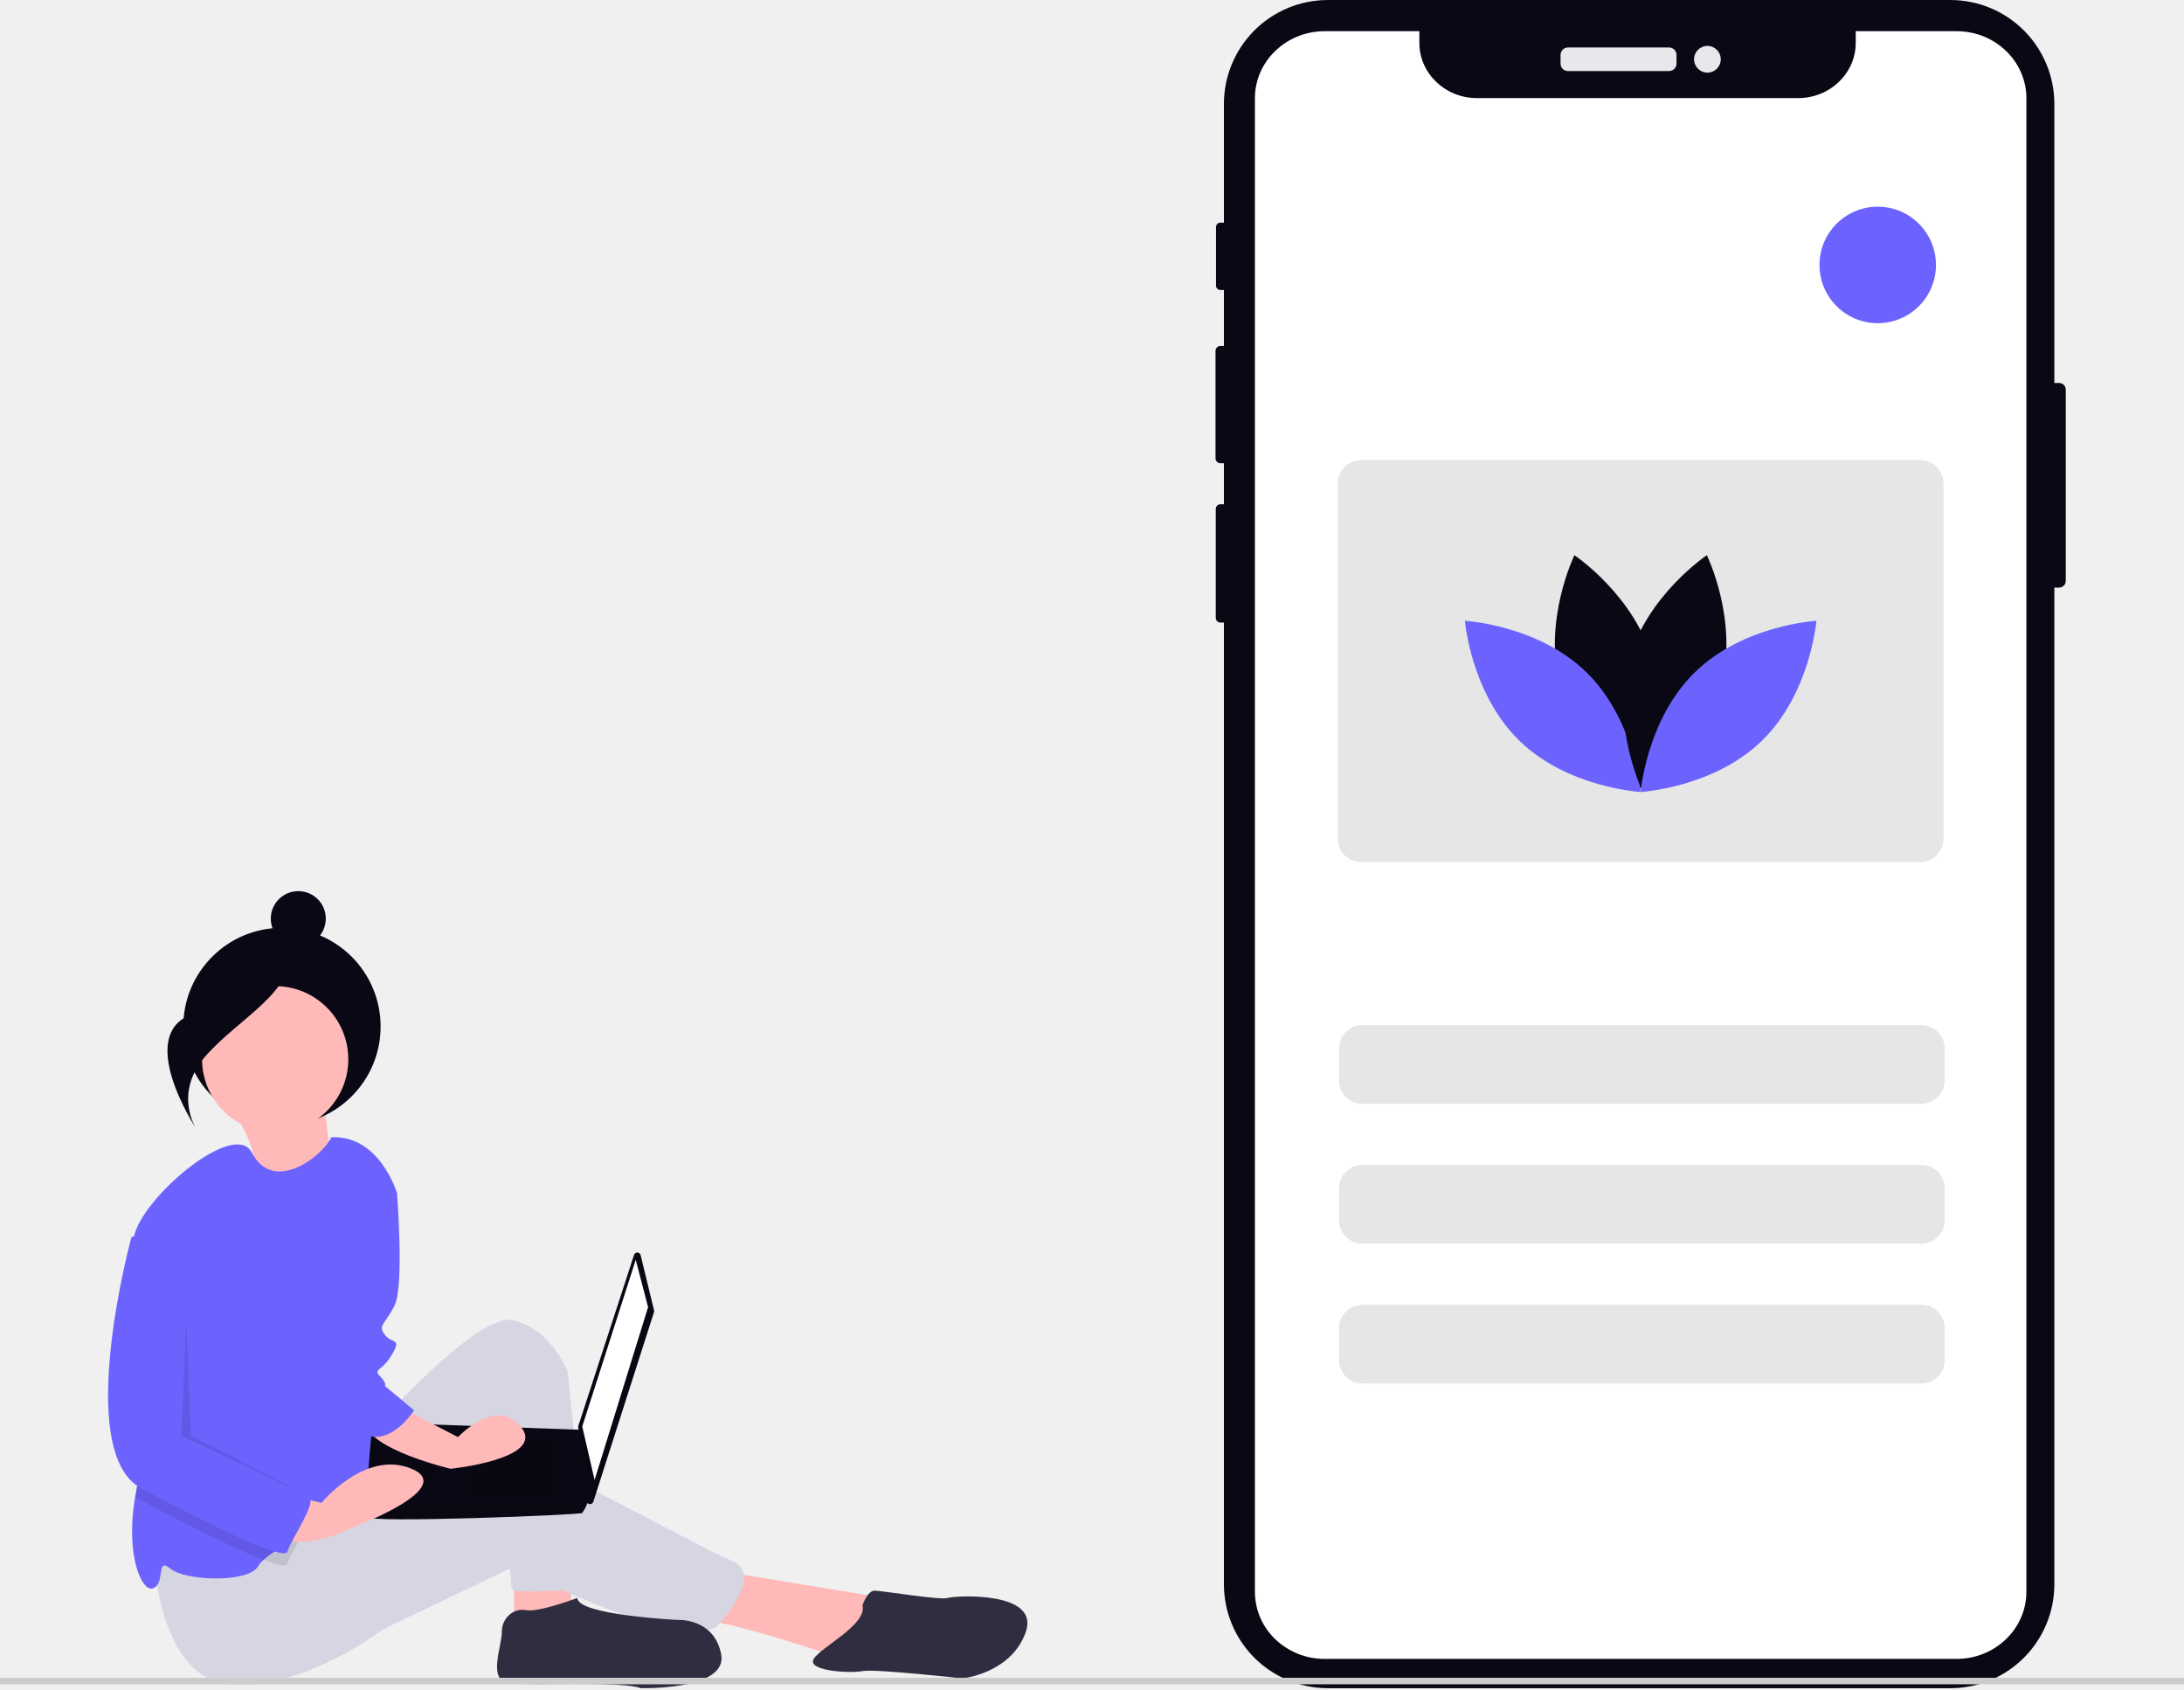
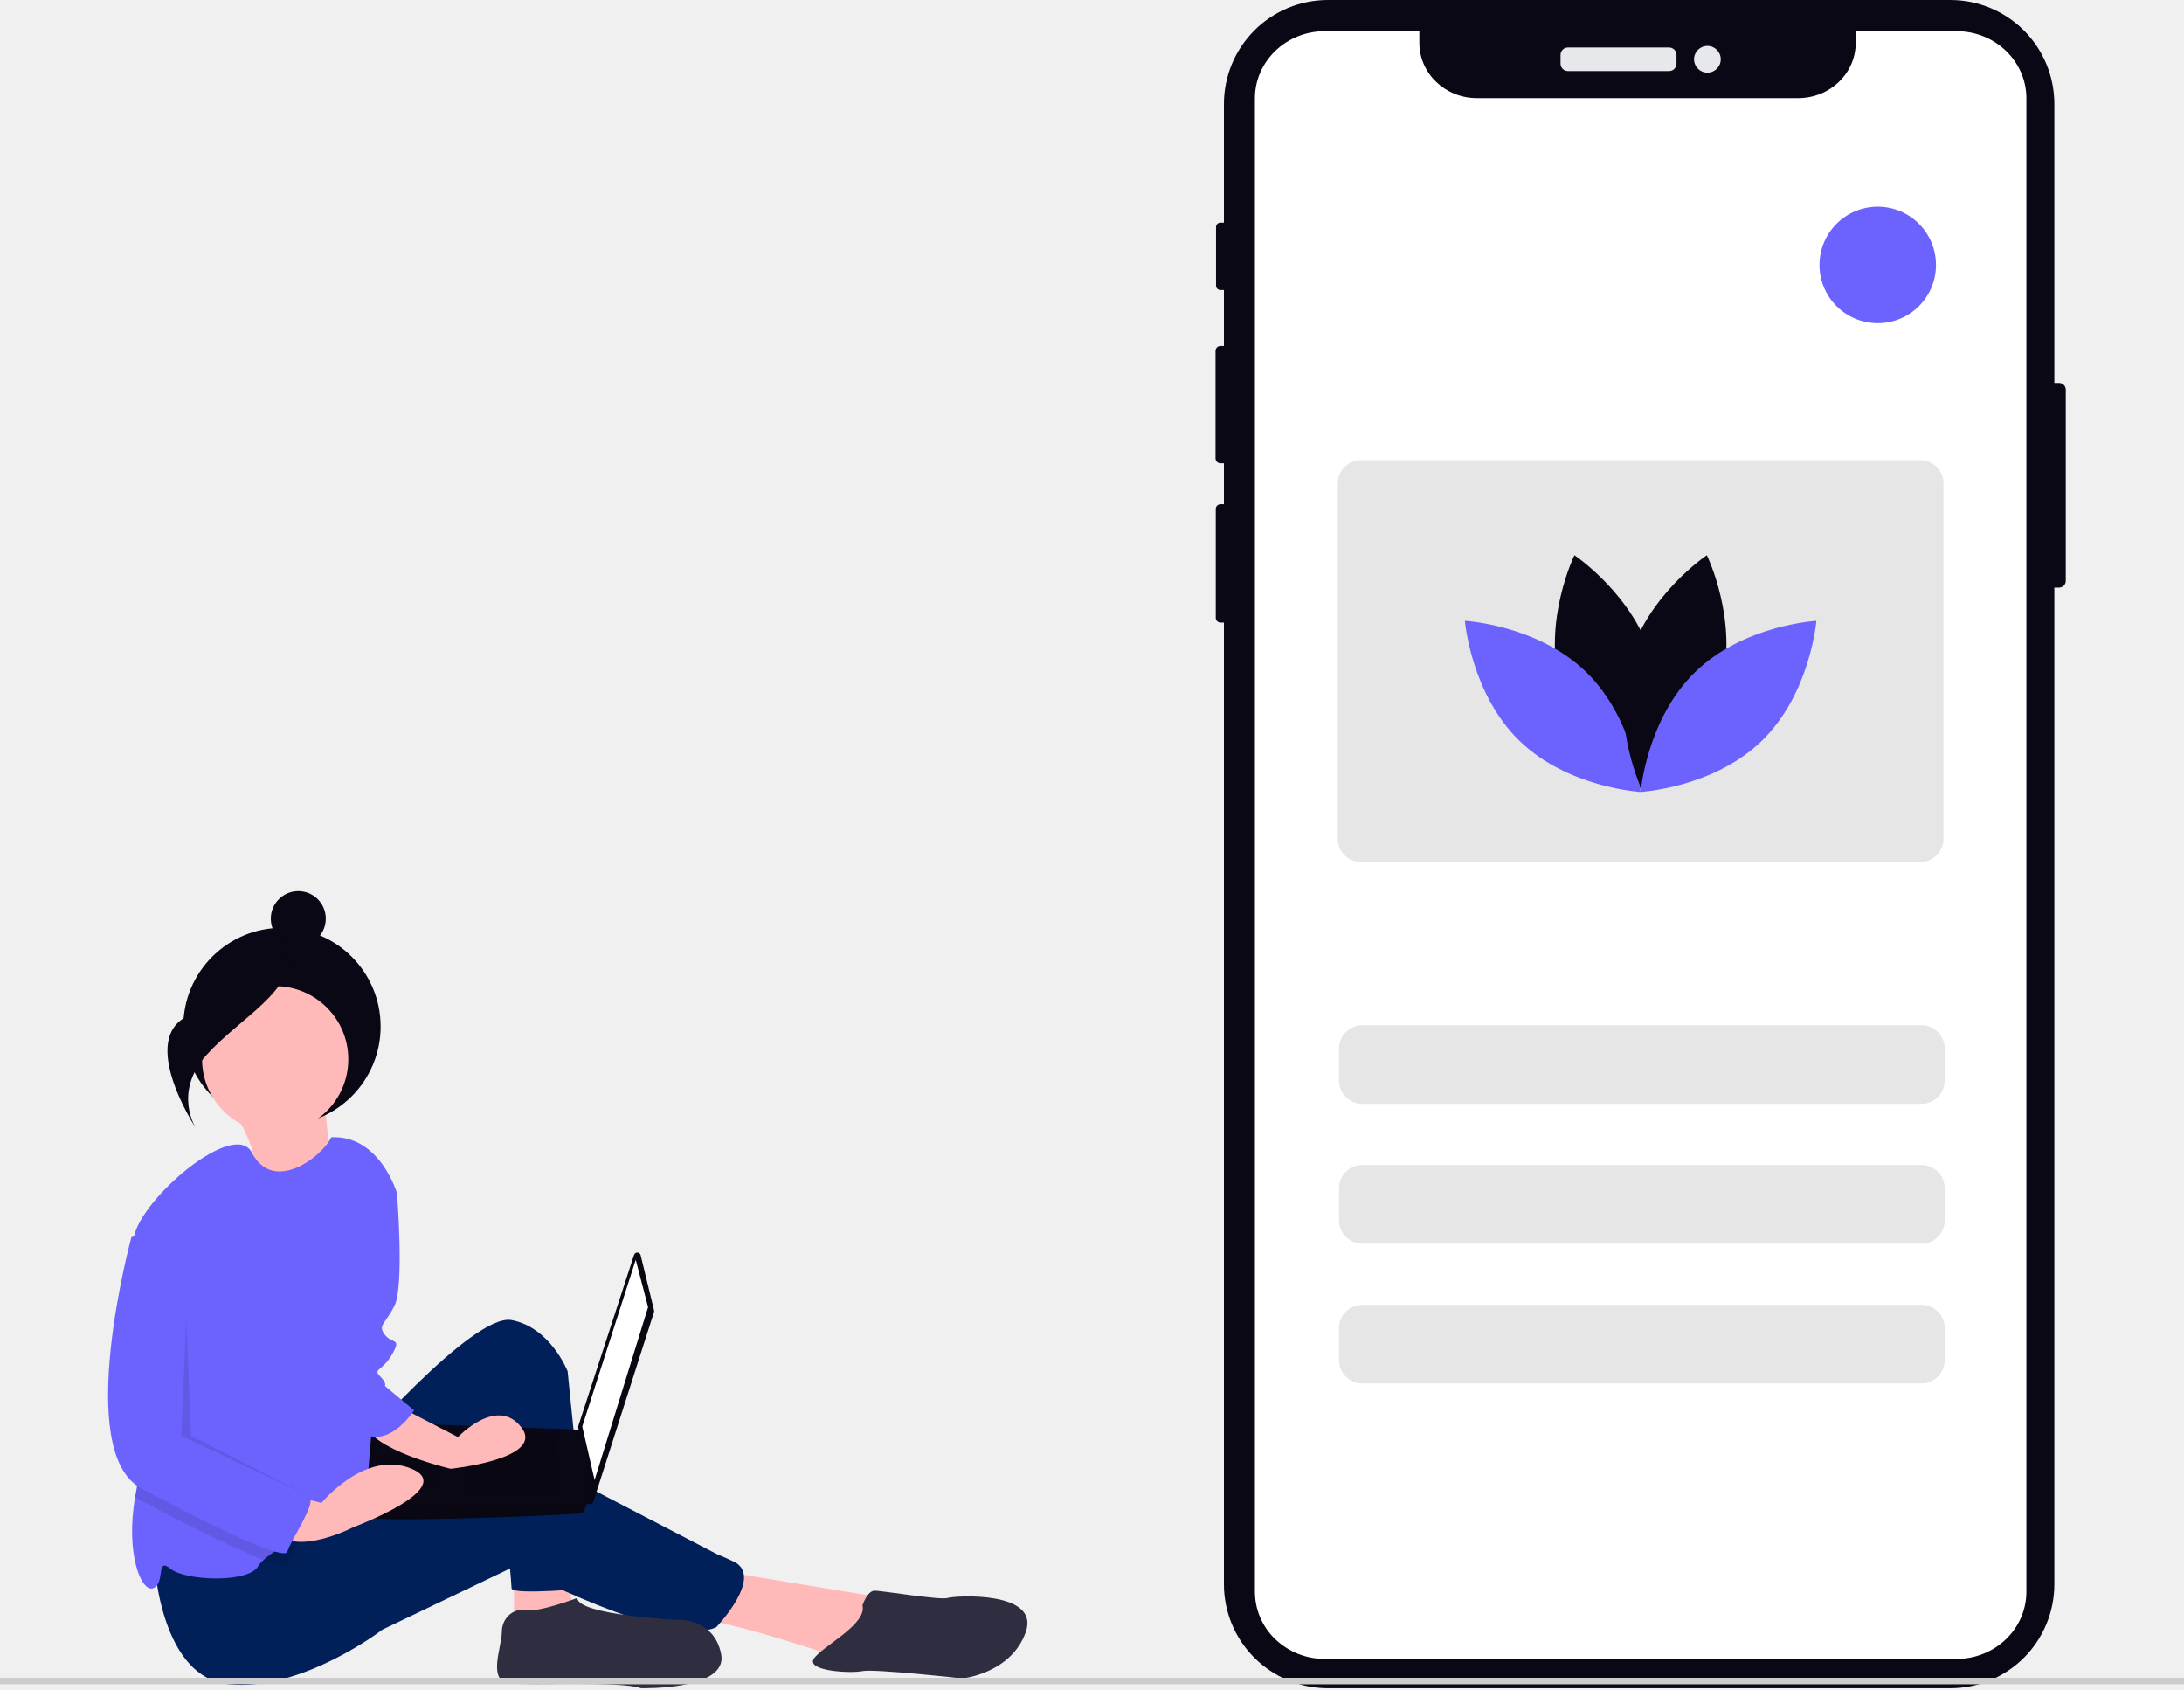
<svg xmlns="http://www.w3.org/2000/svg" width="750" height="580" viewBox="0 0 750 580" fill="none">
  <path d="M79.559 380.085C79.559 380.085 90.359 397.221 86.505 401.861C82.651 406.501 115.455 406.617 115.455 406.617C115.455 406.617 110.527 381.689 111.977 375.952L79.559 380.085Z" fill="#FFB9B9" />
  <path d="M96.825 386.296C115.537 386.296 130.705 371.127 130.705 352.416C130.705 333.704 115.537 318.536 96.825 318.536C78.114 318.536 62.945 333.704 62.945 352.416C62.945 371.127 78.114 386.296 96.825 386.296Z" fill="#090814" />
  <path d="M176.51 536.052V556.137L196.594 551.952L194.921 537.726L176.51 536.052Z" fill="#FFB9B9" />
  <path d="M247.641 539.4L303.71 548.605L289.483 569.526C289.483 569.526 250.151 556.136 240.109 556.136C230.067 556.136 247.641 539.4 247.641 539.4Z" fill="#FFB9B9" />
-   <path d="M120.441 499.231C120.441 499.231 162.284 450.694 175.673 453.204C189.062 455.714 194.921 470.778 194.921 470.778L202.453 545.258C202.453 545.258 175.674 547.769 175.674 545.258C175.674 542.747 170.653 489.189 170.653 489.189C170.653 489.189 131.321 576.222 110.4 518.479L120.441 499.231Z" fill="#D6D6E3" />
-   <path d="M52.656 531.868C52.656 531.868 53.493 575.711 78.598 578.221C103.703 580.731 131.32 559.484 131.32 559.484L176.51 537.835C176.51 537.835 230.069 566.179 245.969 558.648C245.969 558.648 262.706 541.074 251.827 536.053C240.948 531.032 250.99 536.053 250.99 536.053L186.552 502.579C186.552 502.579 173.999 499.232 152.241 508.437C130.483 517.642 101.193 521.827 101.193 521.827L52.656 531.868Z" fill="#D6D6E3" />
+   <path d="M120.441 499.231C120.441 499.231 162.284 450.694 175.673 453.204C189.062 455.714 194.921 470.778 194.921 470.778L202.453 545.258C202.453 545.258 175.674 547.769 175.674 545.258C175.674 542.747 170.653 489.189 170.653 489.189C170.653 489.189 131.321 576.222 110.4 518.479L120.441 499.231Z" fill="#011F59" />
+   <path d="M52.656 531.868C52.656 531.868 53.493 575.711 78.598 578.221C103.703 580.731 131.32 559.484 131.32 559.484L176.51 537.835C176.51 537.835 230.069 566.179 245.969 558.648C245.969 558.648 262.706 541.074 251.827 536.053C240.948 531.032 250.99 536.053 250.99 536.053L186.552 502.579C186.552 502.579 173.999 499.232 152.241 508.437C130.483 517.642 101.193 521.827 101.193 521.827L52.656 531.868Z" fill="#011F59" />
  <path d="M94.499 388.767C108.364 388.767 119.605 377.527 119.605 363.661C119.605 349.795 108.364 338.555 94.499 338.555C80.633 338.555 69.393 349.795 69.393 363.661C69.393 377.527 80.633 388.767 94.499 388.767Z" fill="#FFB9B9" />
  <path d="M130.482 433.956L128.808 469.104C128.808 469.104 129.645 515.131 122.113 518.478C118.305 520.168 110.656 523.566 103.585 527.278C98.279 530.056 93.3 533.002 90.522 535.538C89.785 536.165 89.15 536.901 88.639 537.722C85.292 543.58 63.533 542.743 58.512 538.559C53.491 534.375 56.838 543.58 52.654 545.254C48.604 546.877 42.988 533.605 46.428 513.788C46.537 513.127 46.662 512.457 46.796 511.78C50.637 492.574 44.603 446.572 45.532 428.798C45.586 427.44 45.729 426.087 45.959 424.748C48.47 411.358 80.504 384.11 86.496 395.718C93.877 410.045 110.832 396.957 113.744 390.437C130.481 389.6 136.344 409.685 136.344 409.685L130.482 433.956Z" fill="#6C63FF" />
  <path d="M198.268 548.605C198.268 548.605 184.878 553.626 180.694 552.789C176.51 551.952 172.325 555.3 172.325 560.321C172.325 565.342 167.304 577.058 174.836 577.895C182.368 578.732 213.336 577.058 220.026 579.569C220.026 579.569 250.153 580.406 247.642 567.853C245.131 555.3 232.579 556.137 232.579 556.137C232.579 556.137 198.268 554.462 198.268 548.605Z" fill="#2F2E41" />
  <path d="M296.18 551.116C296.18 551.116 297.854 546.095 300.364 546.095C302.874 546.095 322.959 549.442 325.47 548.606C327.981 547.77 357.27 546.095 352.249 560.322C347.228 574.549 330.491 576.222 330.491 576.222C330.491 576.222 300.364 572.875 296.18 573.711C291.996 574.547 276.932 573.711 279.443 569.527C281.954 565.343 297.854 557.811 296.18 551.116Z" fill="#2F2E41" />
  <path d="M220 430.913L224.6 449.852C224.651 450.063 224.643 450.284 224.577 450.491L203.751 515.573C203.668 515.829 203.499 516.05 203.273 516.197C203.048 516.345 202.778 516.411 202.51 516.385C202.241 516.358 201.99 516.241 201.797 516.052C201.605 515.863 201.483 515.614 201.451 515.346L198.57 489.993C198.551 489.824 198.568 489.654 198.621 489.493L217.737 430.826C217.817 430.581 217.974 430.369 218.186 430.222C218.397 430.075 218.65 430.001 218.907 430.011C219.164 430.021 219.411 430.115 219.61 430.277C219.81 430.44 219.95 430.664 220.011 430.914L220 430.913Z" fill="#080712" />
  <path d="M218.316 432.512L222.555 448.761L204.186 508.105L199.947 489.737L218.316 432.512Z" fill="white" />
  <path d="M125.769 520.822C126.475 522.941 199.242 520.116 199.949 519.409C200.565 518.524 201.086 517.577 201.503 516.583C202.167 515.17 202.775 513.757 202.775 513.757L199.949 490.881L127.889 488.324C127.889 488.324 126.089 507.71 125.72 516.583C125.595 517.994 125.611 519.414 125.769 520.822Z" fill="#090814" />
  <path opacity="0.1" d="M190.763 493.975L192.176 513.757H160.385V493.975H190.763Z" fill="black" />
  <path opacity="0.1" d="M149.789 500.334L149.979 500.296L149.079 508.811H131.42V500.334H149.789Z" fill="black" />
  <path opacity="0.1" d="M125.767 520.822C126.473 522.941 199.24 520.116 199.947 519.409C200.563 518.524 201.084 517.577 201.501 516.583H125.717C125.592 517.994 125.609 519.414 125.767 520.822Z" fill="black" />
  <path d="M102.438 324.821C107.653 324.821 111.88 320.594 111.88 315.379C111.88 310.164 107.653 305.937 102.438 305.937C97.223 305.937 92.996 310.164 92.996 315.379C92.996 320.594 97.223 324.821 102.438 324.821Z" fill="#090814" />
  <path d="M99.601 325.657C99.601 325.657 89.954 341.703 67.523 347.709C45.092 353.715 67.34 387.424 67.34 387.424C67.34 387.424 59.25 375.166 70.919 362.185C82.588 349.204 101.366 340.329 99.601 325.657Z" fill="#090814" />
  <path opacity="0.1" d="M103.587 527.282C101.52 531.19 99.093 535.249 98.687 536.889C98.411 538.002 95.348 537.358 90.528 535.542C80.862 531.885 64.109 523.508 48.476 515.131C47.756 514.749 47.072 514.3 46.434 513.792C46.543 513.131 46.668 512.461 46.802 511.784C50.643 492.578 44.609 446.576 45.538 428.802L52.66 426.425L66.887 439.815V496.721C66.887 496.721 103.709 516.805 106.219 518.479C107.495 519.332 105.729 523.223 103.587 527.282Z" fill="black" />
  <path d="M134.667 481.657L157.267 493.373C157.267 493.373 170.657 479.146 179.025 490.026C187.393 500.906 154.756 504.253 154.756 504.253C154.756 504.253 126.303 497.558 125.466 488.353C124.629 479.148 134.667 481.657 134.667 481.657Z" fill="#FFB9B9" />
  <path d="M97.009 512.621L110.399 515.968C110.399 515.968 125.462 497.557 141.363 504.252C157.264 510.947 121.279 524.336 121.279 524.336C121.279 524.336 102.031 534.378 94.5 526.01C86.969 517.642 97.009 512.621 97.009 512.621Z" fill="#FFB9B9" />
  <path d="M126.3 402.156C127.137 402.993 136.342 409.688 136.342 409.688C136.342 409.688 138.853 441.488 135.505 448.188C132.157 454.888 129.647 454.883 132.158 458.23C134.669 461.577 138.016 459.067 134.669 464.925C131.322 470.783 127.974 469.946 130.485 472.457C132.996 474.968 132.159 475.804 132.159 475.804L142.201 484.173C142.201 484.173 136.04 493.986 128.241 493.264C120.442 492.542 113.748 454.883 113.748 454.883L126.3 402.156Z" fill="#6C63FF" />
  <path d="M52.657 422.24L45.125 424.751C45.125 424.751 25.041 498.394 48.472 510.951C71.903 523.508 97.846 536.057 98.683 532.709C99.52 529.361 108.725 515.972 106.215 514.298C103.705 512.624 66.883 492.54 66.883 492.54V435.63L52.657 422.24Z" fill="#6C63FF" />
  <path opacity="0.1" d="M63.952 452.785L62.279 492.954L106.632 513.876L65.626 492.954L63.952 452.785Z" fill="black" />
  <path d="M709.4 133.762V199.442C709.397 200.048 709.155 200.629 708.726 201.058C708.297 201.487 707.716 201.729 707.11 201.732H705.48V543.882C705.48 548.57 704.557 553.212 702.762 557.544C700.968 561.875 698.339 565.811 695.024 569.126C691.709 572.441 687.773 575.07 683.442 576.864C679.11 578.659 674.468 579.582 669.78 579.582H455.99C451.302 579.582 446.661 578.658 442.33 576.863C438 575.069 434.065 572.439 430.751 569.124C427.436 565.809 424.808 561.874 423.015 557.543C421.221 553.211 420.299 548.57 420.3 543.882V213.73H419.12C418.692 213.73 418.281 213.561 417.977 213.26C417.674 212.958 417.502 212.548 417.5 212.12V174.74C417.5 174.31 417.671 173.898 417.974 173.594C418.278 173.291 418.69 173.12 419.12 173.12H420.3V159.04H419.11C418.661 159.037 418.231 158.857 417.914 158.539C417.598 158.22 417.42 157.789 417.42 157.34V120.47C417.421 120.022 417.599 119.593 417.916 119.276C418.233 118.959 418.662 118.781 419.11 118.78H420.3V99.562H419.09C418.692 99.562 418.311 99.404 418.029 99.123C417.748 98.841 417.59 98.46 417.59 98.062V77.942C417.589 77.543 417.746 77.16 418.028 76.877C418.309 76.594 418.691 76.433 419.09 76.432H420.3V35.692C420.3 26.227 424.06 17.149 430.753 10.456C437.446 3.763 446.524 0.002 455.989 0.002H669.78C679.246 0.002 688.325 3.762 695.02 10.455C701.715 17.148 705.477 26.226 705.48 35.692V131.472H707.11C707.716 131.475 708.297 131.717 708.726 132.146C709.155 132.574 709.397 133.155 709.4 133.762Z" fill="#090814" />
  <path d="M573.183 16.307H538.444C537.04 16.307 535.902 17.445 535.902 18.849V21.851C535.902 23.255 537.04 24.393 538.444 24.393H573.183C574.587 24.393 575.725 23.255 575.725 21.851V18.849C575.725 17.445 574.587 16.307 573.183 16.307Z" fill="#E6E8EC" />
  <path d="M586.335 24.938C588.868 24.938 590.922 22.884 590.922 20.351C590.922 17.818 588.868 15.764 586.335 15.764C583.802 15.764 581.748 17.818 581.748 20.351C581.748 22.884 583.802 24.938 586.335 24.938Z" fill="#E6E8EC" />
  <path d="M695.874 33.744V546.497C695.868 559.217 685.121 569.526 671.867 569.526H454.952C448.634 569.557 442.549 567.144 437.968 562.793C435.755 560.693 433.992 558.165 432.785 555.363C431.578 552.561 430.952 549.544 430.945 546.493V33.744C430.945 21.019 441.694 10.704 454.953 10.705H487.418V14.705C487.418 25.182 496.268 33.675 507.186 33.675H617.503C628.42 33.675 637.271 25.182 637.271 14.704V10.704H671.871C685.132 10.704 695.883 21.017 695.878 33.743L695.874 33.744Z" fill="white" />
  <path d="M467.826 351.959H659.826C661.948 351.959 663.983 352.802 665.483 354.302C666.983 355.802 667.826 357.837 667.826 359.959V370.959C667.826 373.081 666.983 375.116 665.483 376.616C663.983 378.116 661.948 378.959 659.826 378.959H467.826C465.704 378.959 463.67 378.116 462.169 376.616C460.669 375.116 459.826 373.081 459.826 370.959V359.959C459.826 357.837 460.669 355.802 462.169 354.302C463.67 352.802 465.704 351.959 467.826 351.959Z" fill="#E6E6E6" />
  <path d="M467.826 399.959H659.826C661.948 399.959 663.983 400.802 665.483 402.302C666.983 403.802 667.826 405.837 667.826 407.959V418.959C667.826 421.081 666.983 423.116 665.483 424.616C663.983 426.116 661.948 426.959 659.826 426.959H467.826C465.704 426.959 463.67 426.116 462.169 424.616C460.669 423.116 459.826 421.081 459.826 418.959V407.959C459.826 405.837 460.669 403.802 462.169 402.302C463.67 400.802 465.704 399.959 467.826 399.959Z" fill="#E6E6E6" />
  <path d="M467.826 447.959H659.826C661.948 447.959 663.983 448.802 665.483 450.302C666.983 451.802 667.826 453.837 667.826 455.959V466.959C667.826 469.081 666.983 471.116 665.483 472.616C663.983 474.116 661.948 474.959 659.826 474.959H467.826C465.704 474.959 463.67 474.116 462.169 472.616C460.669 471.116 459.826 469.081 459.826 466.959V455.959C459.826 453.837 460.669 451.802 462.169 450.302C463.67 448.802 465.704 447.959 467.826 447.959Z" fill="#E6E6E6" />
  <path d="M644.826 110.959C655.872 110.959 664.826 102.005 664.826 90.959C664.826 79.913 655.872 70.959 644.826 70.959C633.78 70.959 624.826 79.913 624.826 90.959C624.826 102.005 633.78 110.959 644.826 110.959Z" fill="#6C63FF" />
  <path d="M467.41 157.959H659.41C661.532 157.959 663.567 158.802 665.067 160.302C666.567 161.802 667.41 163.837 667.41 165.959V287.959C667.41 290.081 666.567 292.116 665.067 293.616C663.567 295.116 661.532 295.959 659.41 295.959H467.41C465.288 295.959 463.254 295.116 461.753 293.616C460.253 292.116 459.41 290.081 459.41 287.959V165.959C459.41 163.837 460.253 161.802 461.753 160.302C463.254 158.802 465.288 157.959 467.41 157.959Z" fill="#E6E6E6" />
  <path d="M535.785 235.55C541.858 258 562.66 271.904 562.66 271.904C562.66 271.904 573.615 249.409 567.542 226.959C561.469 204.509 540.667 190.605 540.667 190.605C540.667 190.605 529.712 213.1 535.785 235.55Z" fill="#090814" />
  <path d="M544.709 230.725C561.374 246.948 563.409 271.885 563.409 271.885C563.409 271.885 538.425 270.521 521.761 254.298C505.097 238.075 503.061 213.138 503.061 213.138C503.061 213.138 528.045 214.503 544.709 230.725Z" fill="#6C63FF" />
  <path d="M591.034 235.55C584.961 258 564.159 271.904 564.159 271.904C564.159 271.904 553.204 249.409 559.277 226.959C565.35 204.509 586.15 190.605 586.15 190.605C586.15 190.605 597.107 213.1 591.034 235.55Z" fill="#090814" />
  <path d="M582.11 230.725C565.445 246.948 563.41 271.885 563.41 271.885C563.41 271.885 588.394 270.521 605.058 254.298C621.722 238.075 623.758 213.138 623.758 213.138C623.758 213.138 598.775 214.503 582.11 230.725Z" fill="#6C63FF" />
  <path d="M750 576H0V578.241H750V576Z" fill="#CCCCCC" />
</svg>
